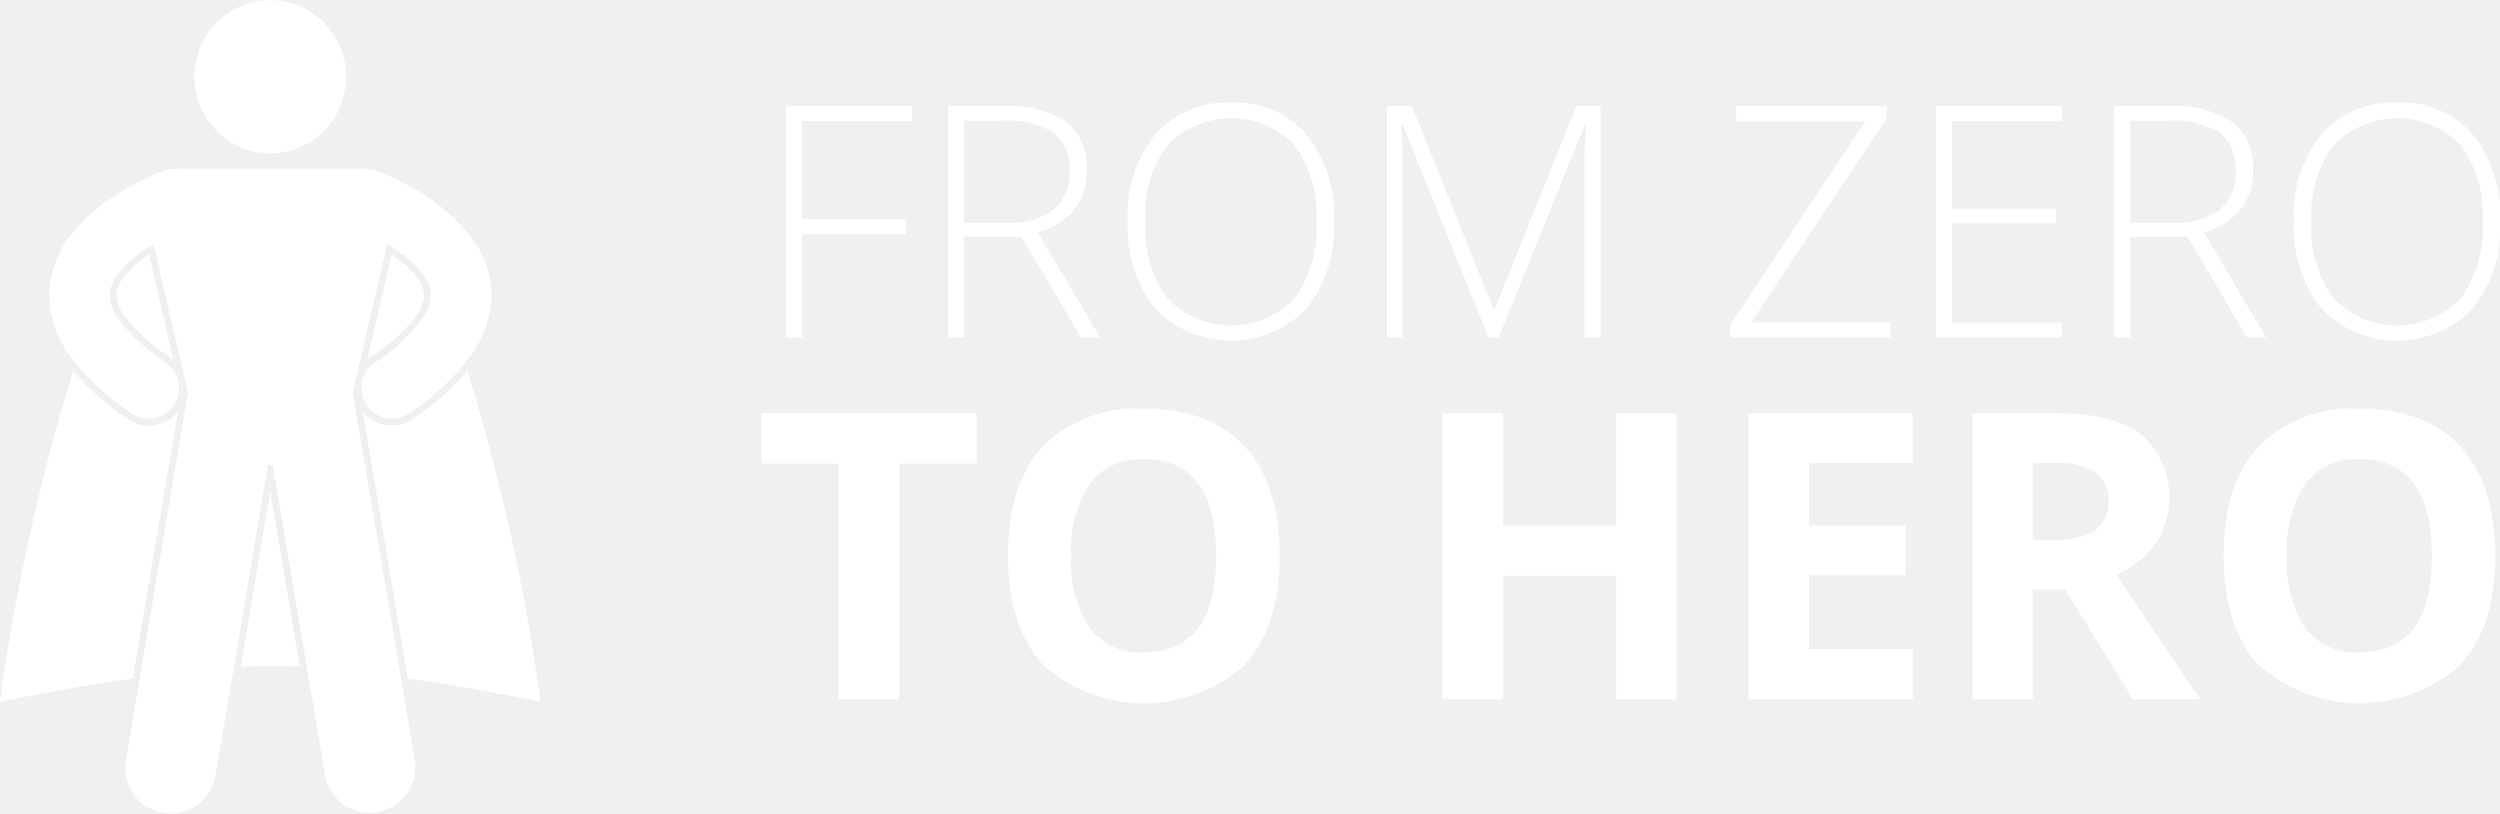
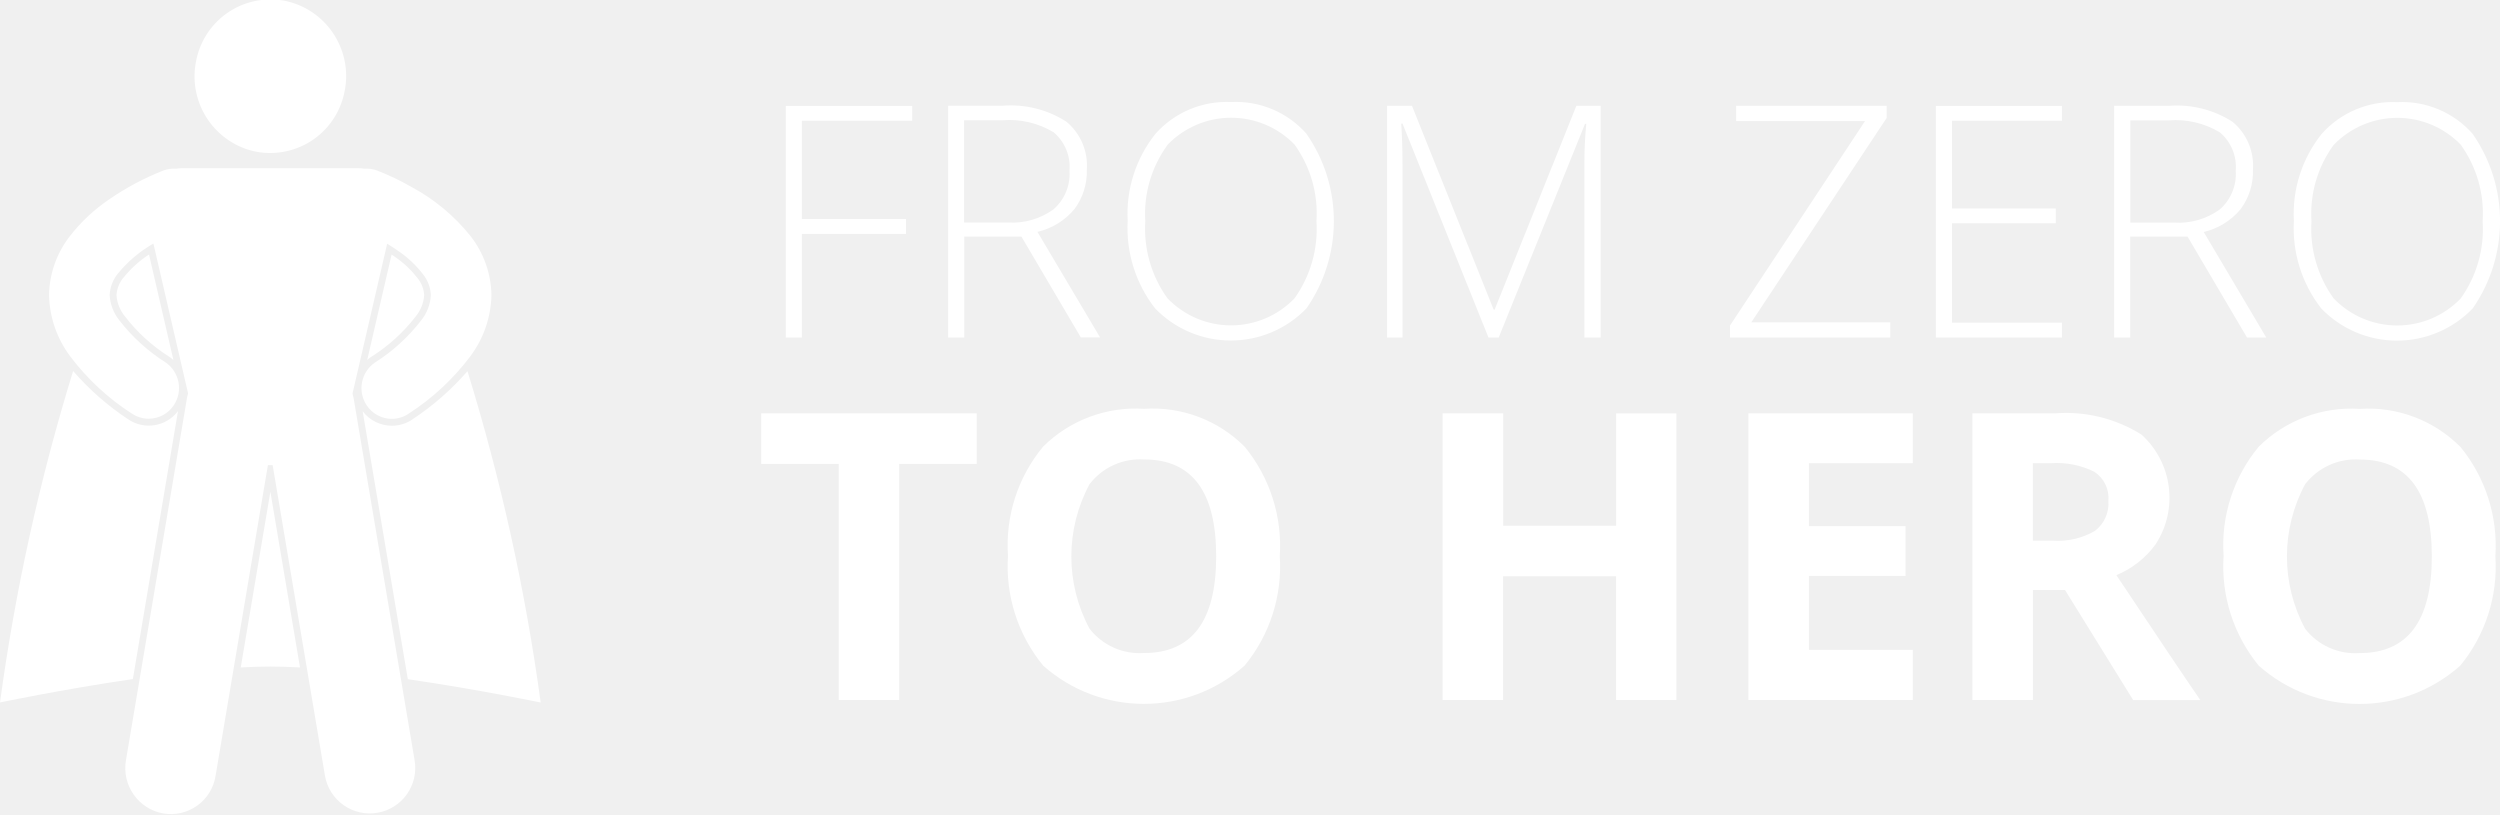
- <svg xmlns="http://www.w3.org/2000/svg" id="logo" width="169.063" height="55" viewBox="0 0 169.063 55">
+ <svg xmlns="http://www.w3.org/2000/svg" id="logo" width="135" height="43.969" viewBox="0 0 135 43.969">
  <defs>
    <style>
      .cls-1 {
        fill: #fff;
        fill-rule: evenodd;
      }
    </style>
  </defs>
-   <path class="cls-1" d="M406.28,113.091c0.7-.038,1.372-0.059,2-0.059s1.3,0.021,2,.059l-2-11.859ZM417.9,96.337a2.483,2.483,0,0,1-3.378-.541l3.052,18.083c4.8,0.7,8.985,1.576,8.985,1.576a139.4,139.4,0,0,0-4.949-22.365A18.166,18.166,0,0,1,417.9,96.337Zm-18.919,17.542L402.036,95.8a2.492,2.492,0,0,1-1.977.976,2.467,2.467,0,0,1-1.4-.435,18.162,18.162,0,0,1-3.709-3.248A139.334,139.334,0,0,0,390,115.453S394.186,114.577,398.985,113.878ZM418.109,89.4a2.5,2.5,0,0,0,.575-1.443,1.977,1.977,0,0,0-.455-1.153,6.658,6.658,0,0,0-1.522-1.427c-0.072-.052-0.148-0.1-0.225-0.156l-1.649,7.118a2.585,2.585,0,0,1,.265-0.208A11.59,11.59,0,0,0,418.109,89.4ZM398.368,86.76a2.026,2.026,0,0,0-.49,1.206,2.511,2.511,0,0,0,.576,1.439,11.567,11.567,0,0,0,3.01,2.727,2.7,2.7,0,0,1,.266.21l-1.649-7.118A7.3,7.3,0,0,0,398.368,86.76Zm4.924-14.745a5.121,5.121,0,0,1,6.151-3.876,5.19,5.19,0,0,1,3.828,6.229,5.122,5.122,0,0,1-6.151,3.876A5.191,5.191,0,0,1,403.292,72.015Zm-4.378,23.94a2.032,2.032,0,0,0,2.846-.558,2.092,2.092,0,0,0-.551-2.882,12.24,12.24,0,0,1-3.127-2.844,2.983,2.983,0,0,1-.66-1.705,2.469,2.469,0,0,1,.58-1.48,8.6,8.6,0,0,1,2.376-2L402.722,94.6a3.264,3.264,0,0,0-.08.347l-4.12,24.413a3.076,3.076,0,1,0,6.061,1.049l3.538-20.964h0.321l3.537,20.965a3.076,3.076,0,1,0,6.062-1.049l-4.12-24.413a3.242,3.242,0,0,0-.08-0.346l2.344-10.113c0.26,0.157.525,0.328,0.784,0.513a7.177,7.177,0,0,1,1.629,1.534,2.42,2.42,0,0,1,.542,1.43,2.972,2.972,0,0,1-.659,1.7,12.245,12.245,0,0,1-3.127,2.844A2.091,2.091,0,0,0,414.8,95.4a2.032,2.032,0,0,0,2.846.558,16.18,16.18,0,0,0,4.17-3.874,7.139,7.139,0,0,0,1.421-4.116,6.638,6.638,0,0,0-1.415-3.991,12.985,12.985,0,0,0-4-3.319,17.674,17.674,0,0,0-2.311-1.1,2.011,2.011,0,0,0-.866-0.119A2.071,2.071,0,0,0,414.3,79.4H402.262a2.083,2.083,0,0,0-.348.033,2.019,2.019,0,0,0-.866.119,18.139,18.139,0,0,0-3.641,1.933,11.507,11.507,0,0,0-2.669,2.488,6.625,6.625,0,0,0-1.415,3.991,7.132,7.132,0,0,0,1.421,4.116A16.182,16.182,0,0,0,398.914,95.955Zm45.319-12.117h7.042V82.821h-7.042V76.187h7.458V75.182h-8.546V90.824h1.088V83.837Zm14.841,0.171,4.023,6.815h1.3L460.163,83.7a4.594,4.594,0,0,0,2.512-1.551,4.239,4.239,0,0,0,.827-2.653,3.84,3.84,0,0,0-1.387-3.237,6.98,6.98,0,0,0-4.289-1.075h-3.713V90.824H455.2V84.008h3.873ZM455.2,76.166h2.582a5.815,5.815,0,0,1,3.479.813,3.061,3.061,0,0,1,1.067,2.6,3.156,3.156,0,0,1-1.089,2.605,4.74,4.74,0,0,1-3.062.883H455.2v-6.9Zm23.164,0.925a6.37,6.37,0,0,0-5.111-2.156,6.439,6.439,0,0,0-5.116,2.145,8.638,8.638,0,0,0-1.872,5.879,8.785,8.785,0,0,0,1.856,5.911,7.124,7.124,0,0,0,10.232,0,8.752,8.752,0,0,0,1.857-5.89A8.764,8.764,0,0,0,478.365,77.091Zm-9.405.722a5.985,5.985,0,0,1,8.578-.016,7.951,7.951,0,0,1,1.488,5.184,8.038,8.038,0,0,1-1.488,5.21,5.967,5.967,0,0,1-8.594-.016,8.027,8.027,0,0,1-1.494-5.194A7.88,7.88,0,0,1,468.96,77.814Zm22.39,13.01L497.186,76.4h0.085q-0.128,1.327-.128,2.568V90.824h1.1V75.182H496.6l-5.527,13.759h-0.064l-5.527-13.759H483.8V90.824h1.045V79.1q0-1.391-.085-2.718h0.085l5.815,14.444h0.694ZM517.831,89.8h-9.4l9.155-13.8V75.182H507.407v1.027h8.717l-9.133,13.8v0.813h10.84V89.8Zm11.609,0.021H522V83.11h7.021V82.1H522V76.187h7.437V75.182h-8.525V90.824h8.525V89.818Zm8.493-5.81,4.022,6.815h1.3L539.021,83.7a4.6,4.6,0,0,0,2.513-1.551,4.239,4.239,0,0,0,.827-2.653,3.84,3.84,0,0,0-1.388-3.237,6.978,6.978,0,0,0-4.289-1.075h-3.713V90.824h1.089V84.008h3.873Zm-3.873-7.843h2.582a5.812,5.812,0,0,1,3.478.813,3.061,3.061,0,0,1,1.067,2.6,3.158,3.158,0,0,1-1.088,2.605,4.745,4.745,0,0,1-3.063.883H534.06v-6.9Zm23.163,0.925a6.37,6.37,0,0,0-5.111-2.156A6.441,6.441,0,0,0,547,77.081a8.638,8.638,0,0,0-1.872,5.879,8.79,8.79,0,0,0,1.856,5.911,7.124,7.124,0,0,0,10.232,0,8.752,8.752,0,0,0,1.857-5.89A8.759,8.759,0,0,0,557.223,77.091Zm-9.4.722A5.985,5.985,0,0,1,556.4,77.8a7.946,7.946,0,0,1,1.489,5.184,8.032,8.032,0,0,1-1.489,5.21,5.967,5.967,0,0,1-8.594-.016,8.027,8.027,0,0,1-1.494-5.194A7.88,7.88,0,0,1,547.818,77.814ZM450.809,99.352h5.24V95.937H441.477v3.415h5.241v15.937h4.091V99.352Zm23.37-1.151q-2.356-2.568-6.8-2.568a8.9,8.9,0,0,0-6.831,2.548q-2.384,2.548-2.383,7.379t2.376,7.412a10.277,10.277,0,0,0,13.622,0q2.376-2.58,2.376-7.386T474.179,98.2Zm-10.487,2.5a4.319,4.319,0,0,1,3.683-1.648q4.87,0,4.87,6.538t-4.9,6.526a4.289,4.289,0,0,1-3.669-1.641,8.1,8.1,0,0,1-1.228-4.885A8.065,8.065,0,0,1,463.692,100.7Zm39.677-4.759h-4.078v7.585h-7.643V95.937h-4.092v19.352h4.092v-8.352h7.643v8.352h4.078V95.937ZM519.354,111.9h-7.022v-4.99h6.533v-3.362h-6.533V99.3h7.022V95.937H508.24v19.352h11.114V111.9Zm8.117-12.6h1.241a5.715,5.715,0,0,1,2.924.582,2.12,2.12,0,0,1,.944,1.959,2.319,2.319,0,0,1-.924,2.038,5.043,5.043,0,0,1-2.865.649h-1.32V99.3Zm2.178,8.564,4.607,7.426h4.54q-1.32-1.907-5.675-8.432a6.2,6.2,0,0,0,2.653-2.085,5.737,5.737,0,0,0-.951-7.4q-1.887-1.436-5.82-1.436H523.38v19.352h4.091v-7.426h2.178ZM556.385,98.2q-2.357-2.568-6.8-2.568a8.9,8.9,0,0,0-6.83,2.548q-2.384,2.548-2.383,7.379t2.376,7.412a10.277,10.277,0,0,0,13.622,0q2.376-2.58,2.376-7.386T556.385,98.2ZM545.9,100.7a4.317,4.317,0,0,1,3.682-1.648q4.87,0,4.871,6.538t-4.9,6.526a4.289,4.289,0,0,1-3.669-1.641,8.1,8.1,0,0,1-1.228-4.885A8.065,8.065,0,0,1,545.9,100.7Z" transform="translate(-390 -68)" />
+   <path id="logo-2" data-name="logo" class="cls-1" d="M420,110.073c0.559-.031,1.1-0.048,1.6-0.048s1.039,0.017,1.6.048l-1.6-9.487Zm9.282-13.4a1.97,1.97,0,0,1-1.119.348,1.991,1.991,0,0,1-1.579-.781l2.438,14.467c3.831,0.558,7.175,1.26,7.175,1.26a111.727,111.727,0,0,0-3.953-17.892A14.524,14.524,0,0,1,429.282,96.669ZM414.175,110.7l2.436-14.466a1.981,1.981,0,0,1-2.7.432,14.536,14.536,0,0,1-2.962-2.6A111.665,111.665,0,0,0,407,111.963S410.343,111.261,414.175,110.7Zm15.271-19.58a2,2,0,0,0,.459-1.155,1.589,1.589,0,0,0-.363-0.922,5.33,5.33,0,0,0-1.216-1.142c-0.058-.042-0.118-0.083-0.179-0.125l-1.318,5.694a2.073,2.073,0,0,1,.213-0.167A9.258,9.258,0,0,0,429.446,91.123Zm-15.764-2.115a1.623,1.623,0,0,0-.391.965,2.006,2.006,0,0,0,.46,1.151,9.237,9.237,0,0,0,2.4,2.181,2.019,2.019,0,0,1,.213.168l-1.317-5.695A5.831,5.831,0,0,0,413.682,89.008Zm3.932-11.8a4.089,4.089,0,0,1,4.912-3.1,4.152,4.152,0,0,1,3.056,4.984,4.089,4.089,0,0,1-4.912,3.1A4.153,4.153,0,0,1,417.614,77.212Zm-3.5,19.152a1.612,1.612,0,0,0,.915.285,1.631,1.631,0,0,0,1.358-.731,1.676,1.676,0,0,0-.44-2.305,9.782,9.782,0,0,1-2.5-2.275,2.386,2.386,0,0,1-.526-1.364,1.974,1.974,0,0,1,.463-1.184,6.874,6.874,0,0,1,1.9-1.6l1.872,8.091a2.512,2.512,0,0,0-.064.277l-3.29,19.53a2.488,2.488,0,0,0,2.007,2.875,2.444,2.444,0,0,0,2.833-2.036l2.825-16.772h0.256l2.825,16.772a2.456,2.456,0,1,0,4.84-.839L426.1,95.559a2.737,2.737,0,0,0-.064-0.277l1.871-8.09c0.208,0.125.419,0.262,0.626,0.41a5.716,5.716,0,0,1,1.3,1.227,1.937,1.937,0,0,1,.433,1.144,2.378,2.378,0,0,1-.526,1.364,9.771,9.771,0,0,1-2.5,2.276,1.675,1.675,0,0,0-.439,2.305,1.627,1.627,0,0,0,1.357.731,1.61,1.61,0,0,0,.915-0.285,12.933,12.933,0,0,0,3.33-3.1,5.722,5.722,0,0,0,1.135-3.293,5.314,5.314,0,0,0-1.13-3.193,10.372,10.372,0,0,0-3.194-2.655,14.128,14.128,0,0,0-1.845-.882,1.607,1.607,0,0,0-.692-0.1,1.666,1.666,0,0,0-.277-0.026h-9.613a1.658,1.658,0,0,0-.278.026,1.612,1.612,0,0,0-.692.1,14.5,14.5,0,0,0-2.907,1.546,9.208,9.208,0,0,0-2.132,1.99,5.314,5.314,0,0,0-1.13,3.193,5.722,5.722,0,0,0,1.135,3.293A12.949,12.949,0,0,0,414.118,96.364Zm36.188-9.694h5.623V85.857h-5.623V80.55h5.956v-0.8h-6.825V92.259h0.869V86.67Zm11.851,0.137,3.212,5.452h1.04l-3.383-5.7a3.666,3.666,0,0,0,2.007-1.241,3.4,3.4,0,0,0,.66-2.123,3.073,3.073,0,0,0-1.108-2.589,5.564,5.564,0,0,0-3.424-.86H458.2V92.259h0.869V86.807h3.092Zm-3.092-6.274h2.061a4.636,4.636,0,0,1,2.778.65,2.45,2.45,0,0,1,.852,2.08,2.528,2.528,0,0,1-.869,2.084,3.781,3.781,0,0,1-2.445.706h-2.377V80.533Zm18.5,0.74a5.082,5.082,0,0,0-4.081-1.725,5.137,5.137,0,0,0-4.085,1.716,6.917,6.917,0,0,0-1.5,4.7,7.04,7.04,0,0,0,1.482,4.729,5.682,5.682,0,0,0,8.171,0A8.25,8.25,0,0,0,477.561,81.273Zm-7.51.578a4.773,4.773,0,0,1,6.85-.013,6.37,6.37,0,0,1,1.188,4.147,6.439,6.439,0,0,1-1.188,4.168,4.759,4.759,0,0,1-6.863-.013,6.432,6.432,0,0,1-1.193-4.156A6.313,6.313,0,0,1,470.051,81.851ZM487.93,92.259l4.66-11.538h0.068q-0.1,1.061-.1,2.054v9.484h0.878V79.745h-1.312l-4.414,11.007h-0.051l-4.413-11.007H481.9V92.259h0.835V82.878q0-1.113-.068-2.174h0.068l4.643,11.555h0.554Zm21.146-.822H501.57L508.88,80.4V79.745h-8.128v0.822h6.961L500.42,91.609v0.65h8.656V91.437Zm9.27,0.017h-5.939V86.088h5.606v-0.8h-5.606V80.55h5.939v-0.8h-6.808V92.259h6.808v-0.8Zm6.781-4.648,3.212,5.452h1.04L526,86.559A3.666,3.666,0,0,0,528,85.317a3.4,3.4,0,0,0,.66-2.123,3.076,3.076,0,0,0-1.107-2.589,5.569,5.569,0,0,0-3.425-.86h-2.965V92.259h0.869V86.807h3.092Zm-3.092-6.274H524.1a4.636,4.636,0,0,1,2.778.65,2.45,2.45,0,0,1,.852,2.08,2.528,2.528,0,0,1-.869,2.084,3.781,3.781,0,0,1-2.445.706h-2.377V80.533Zm18.5,0.74a5.081,5.081,0,0,0-4.081-1.725,5.138,5.138,0,0,0-4.085,1.716,6.917,6.917,0,0,0-1.5,4.7,7.04,7.04,0,0,0,1.482,4.729,5.682,5.682,0,0,0,8.171,0A8.25,8.25,0,0,0,540.531,81.273Zm-7.51.578a4.773,4.773,0,0,1,6.85-.013,6.37,6.37,0,0,1,1.188,4.147,6.439,6.439,0,0,1-1.188,4.168,4.759,4.759,0,0,1-6.863-.013,6.432,6.432,0,0,1-1.193-4.156A6.313,6.313,0,0,1,533.021,81.851ZM455.558,99.082h4.184V96.35H448.106v2.732h4.184v12.749h3.268V99.082Zm18.661-.921a7,7,0,0,0-5.434-2.054,7.1,7.1,0,0,0-5.454,2.038,8.34,8.34,0,0,0-1.9,5.9,8.459,8.459,0,0,0,1.9,5.93,8.194,8.194,0,0,0,10.877,0,8.425,8.425,0,0,0,1.9-5.909A8.449,8.449,0,0,0,474.219,98.161Zm-8.374,2a3.444,3.444,0,0,1,2.94-1.319q3.889,0,3.889,5.231t-3.91,5.221a3.423,3.423,0,0,1-2.93-1.314A8.247,8.247,0,0,1,465.845,100.157Zm31.683-3.807h-3.257v6.067h-6.1V96.35H484.9v15.481h3.267v-6.682h6.1v6.682h3.257V96.35Zm12.764,12.77h-5.608v-3.992H509.9v-2.69h-5.218v-3.4h5.608V96.35h-8.875v15.481h8.875V109.12Zm6.482-10.081h0.991a4.552,4.552,0,0,1,2.334.466,1.7,1.7,0,0,1,.754,1.568,1.854,1.854,0,0,1-.738,1.63,4.016,4.016,0,0,1-2.287.519h-1.054V99.039Zm1.739,6.851,3.678,5.941h3.626q-1.054-1.526-4.532-6.745a4.969,4.969,0,0,0,2.119-1.668,4.6,4.6,0,0,0-.759-5.919A7.661,7.661,0,0,0,518,96.35h-4.49v15.481h3.268V105.89h1.739Zm21.349-7.729a7,7,0,0,0-5.434-2.054,7.1,7.1,0,0,0-5.454,2.038,8.34,8.34,0,0,0-1.9,5.9,8.459,8.459,0,0,0,1.9,5.93,8.194,8.194,0,0,0,10.877,0,8.425,8.425,0,0,0,1.9-5.909A8.449,8.449,0,0,0,539.862,98.161Zm-8.374,2a3.444,3.444,0,0,1,2.94-1.319q3.889,0,3.89,5.231t-3.911,5.221a3.423,3.423,0,0,1-2.93-1.314A8.247,8.247,0,0,1,531.488,100.157Z" transform="translate(-407 -74.031)" />
</svg>
